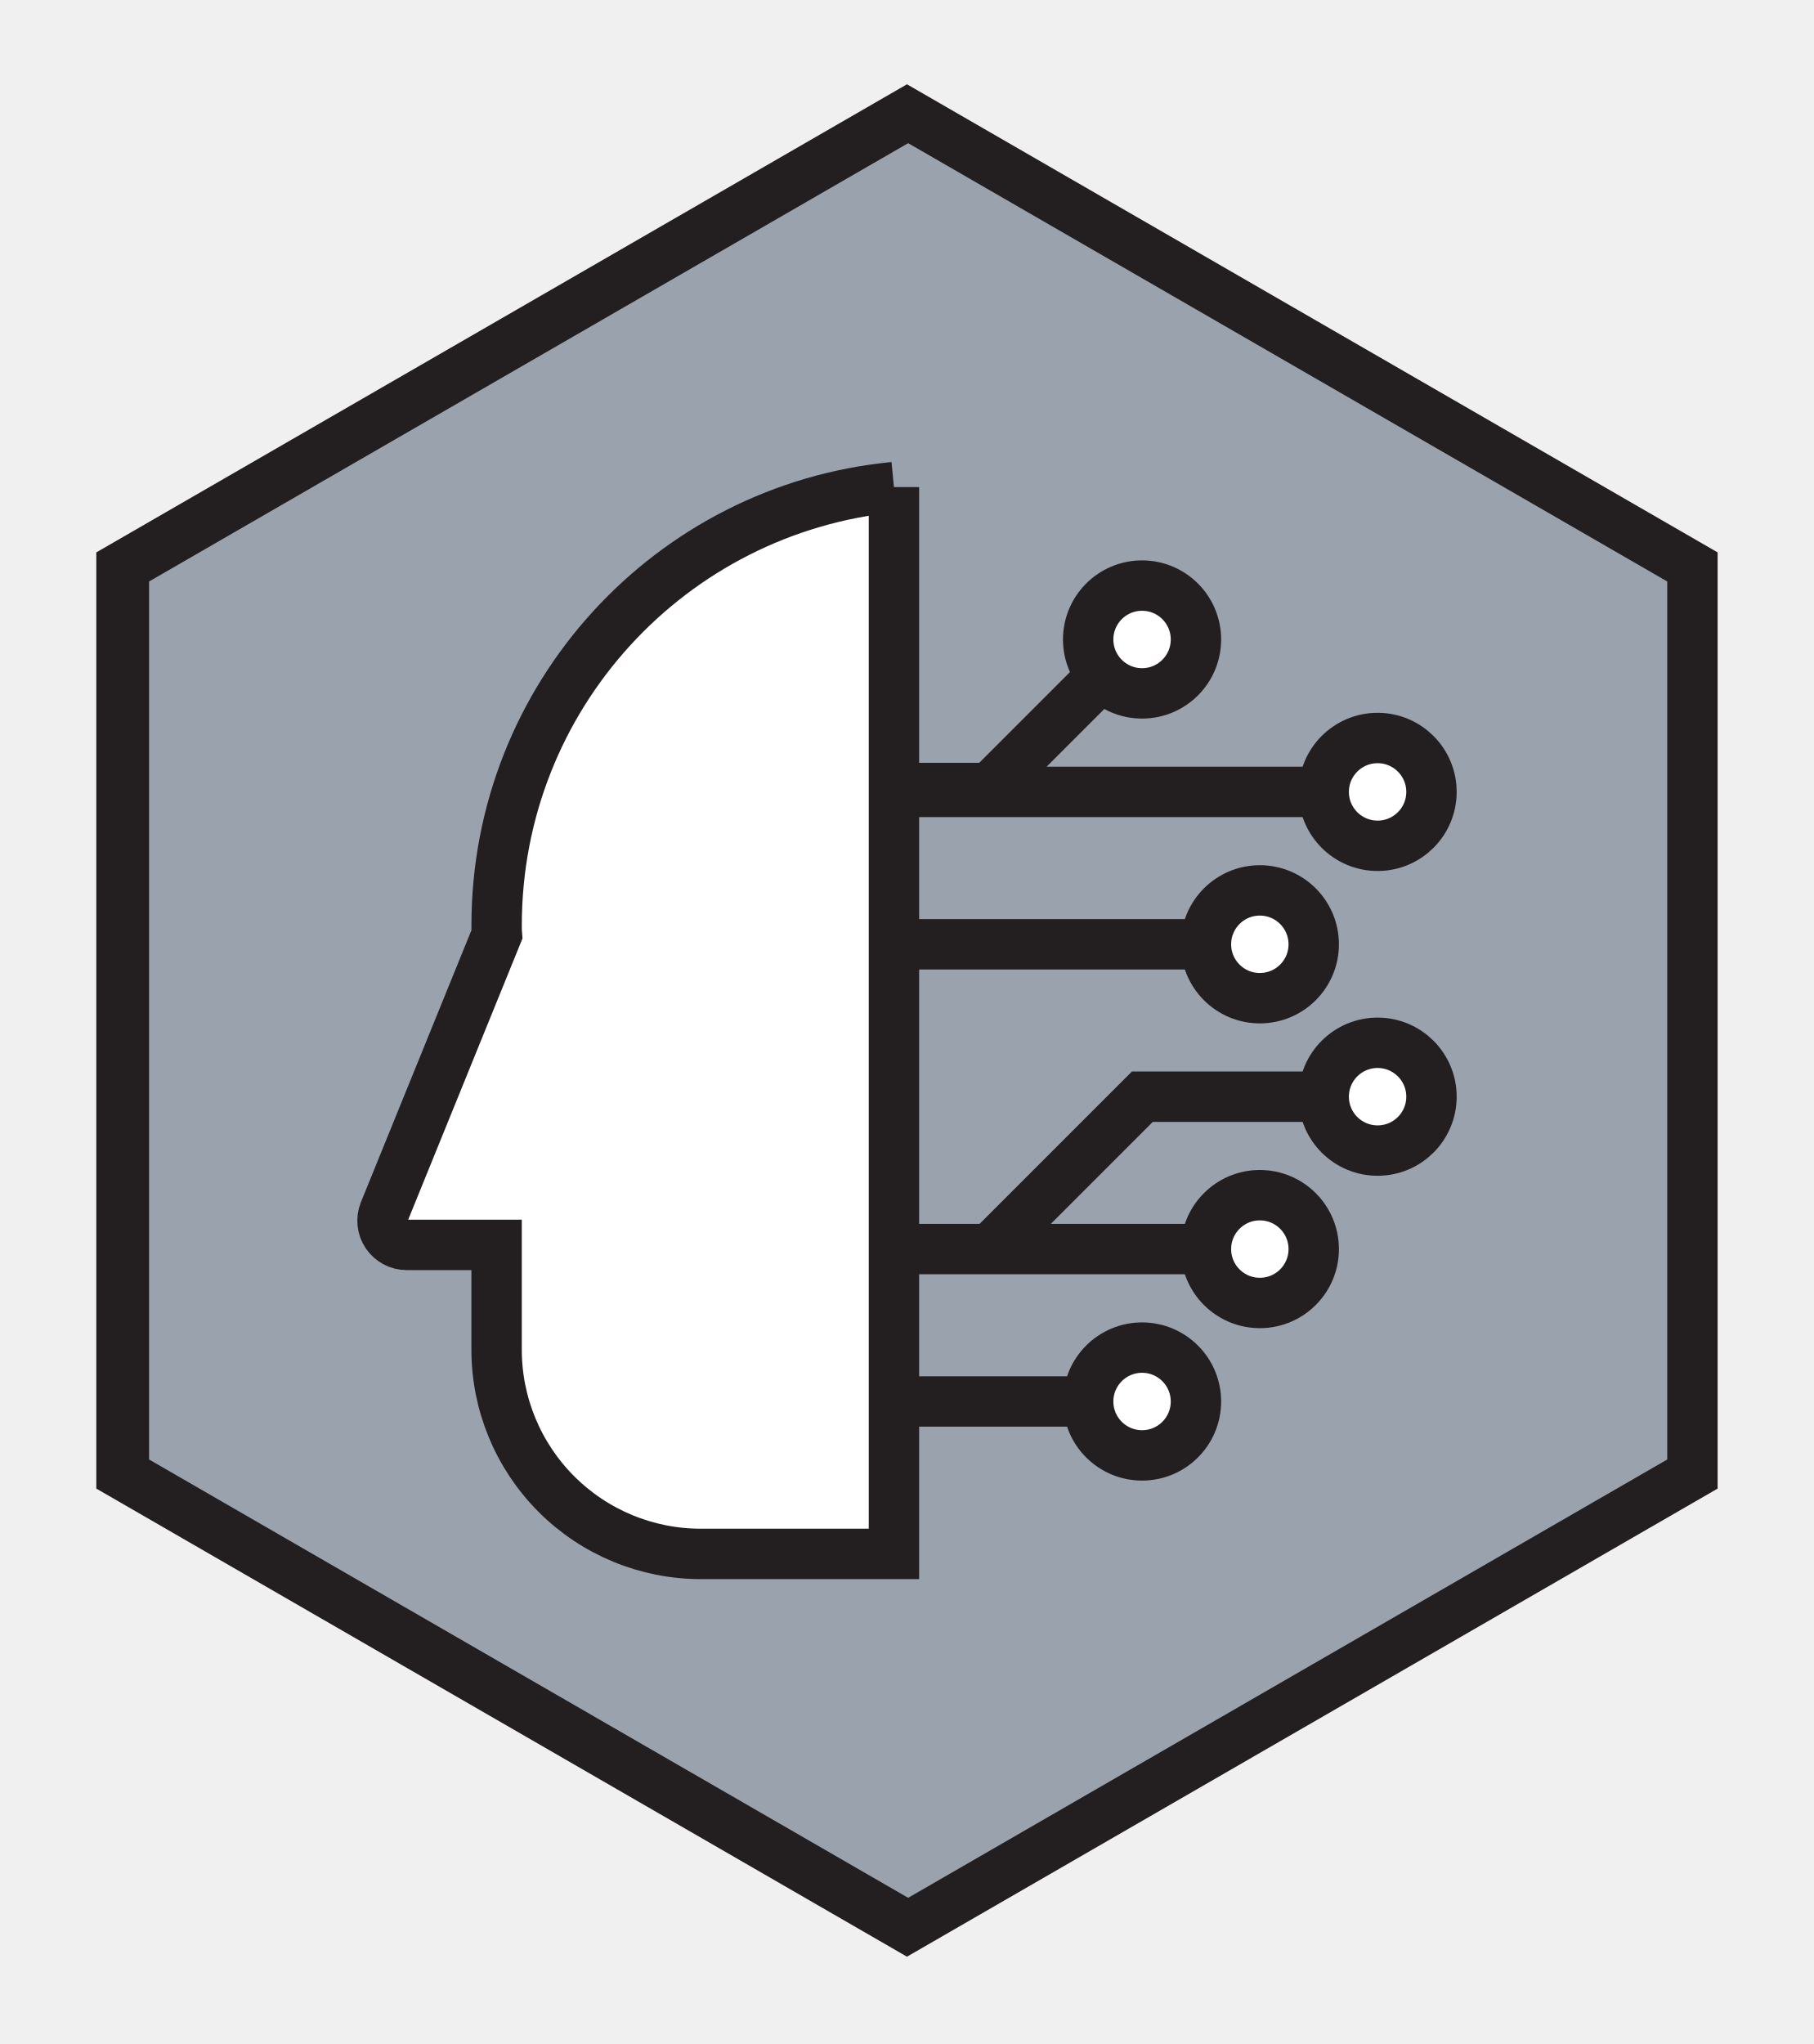
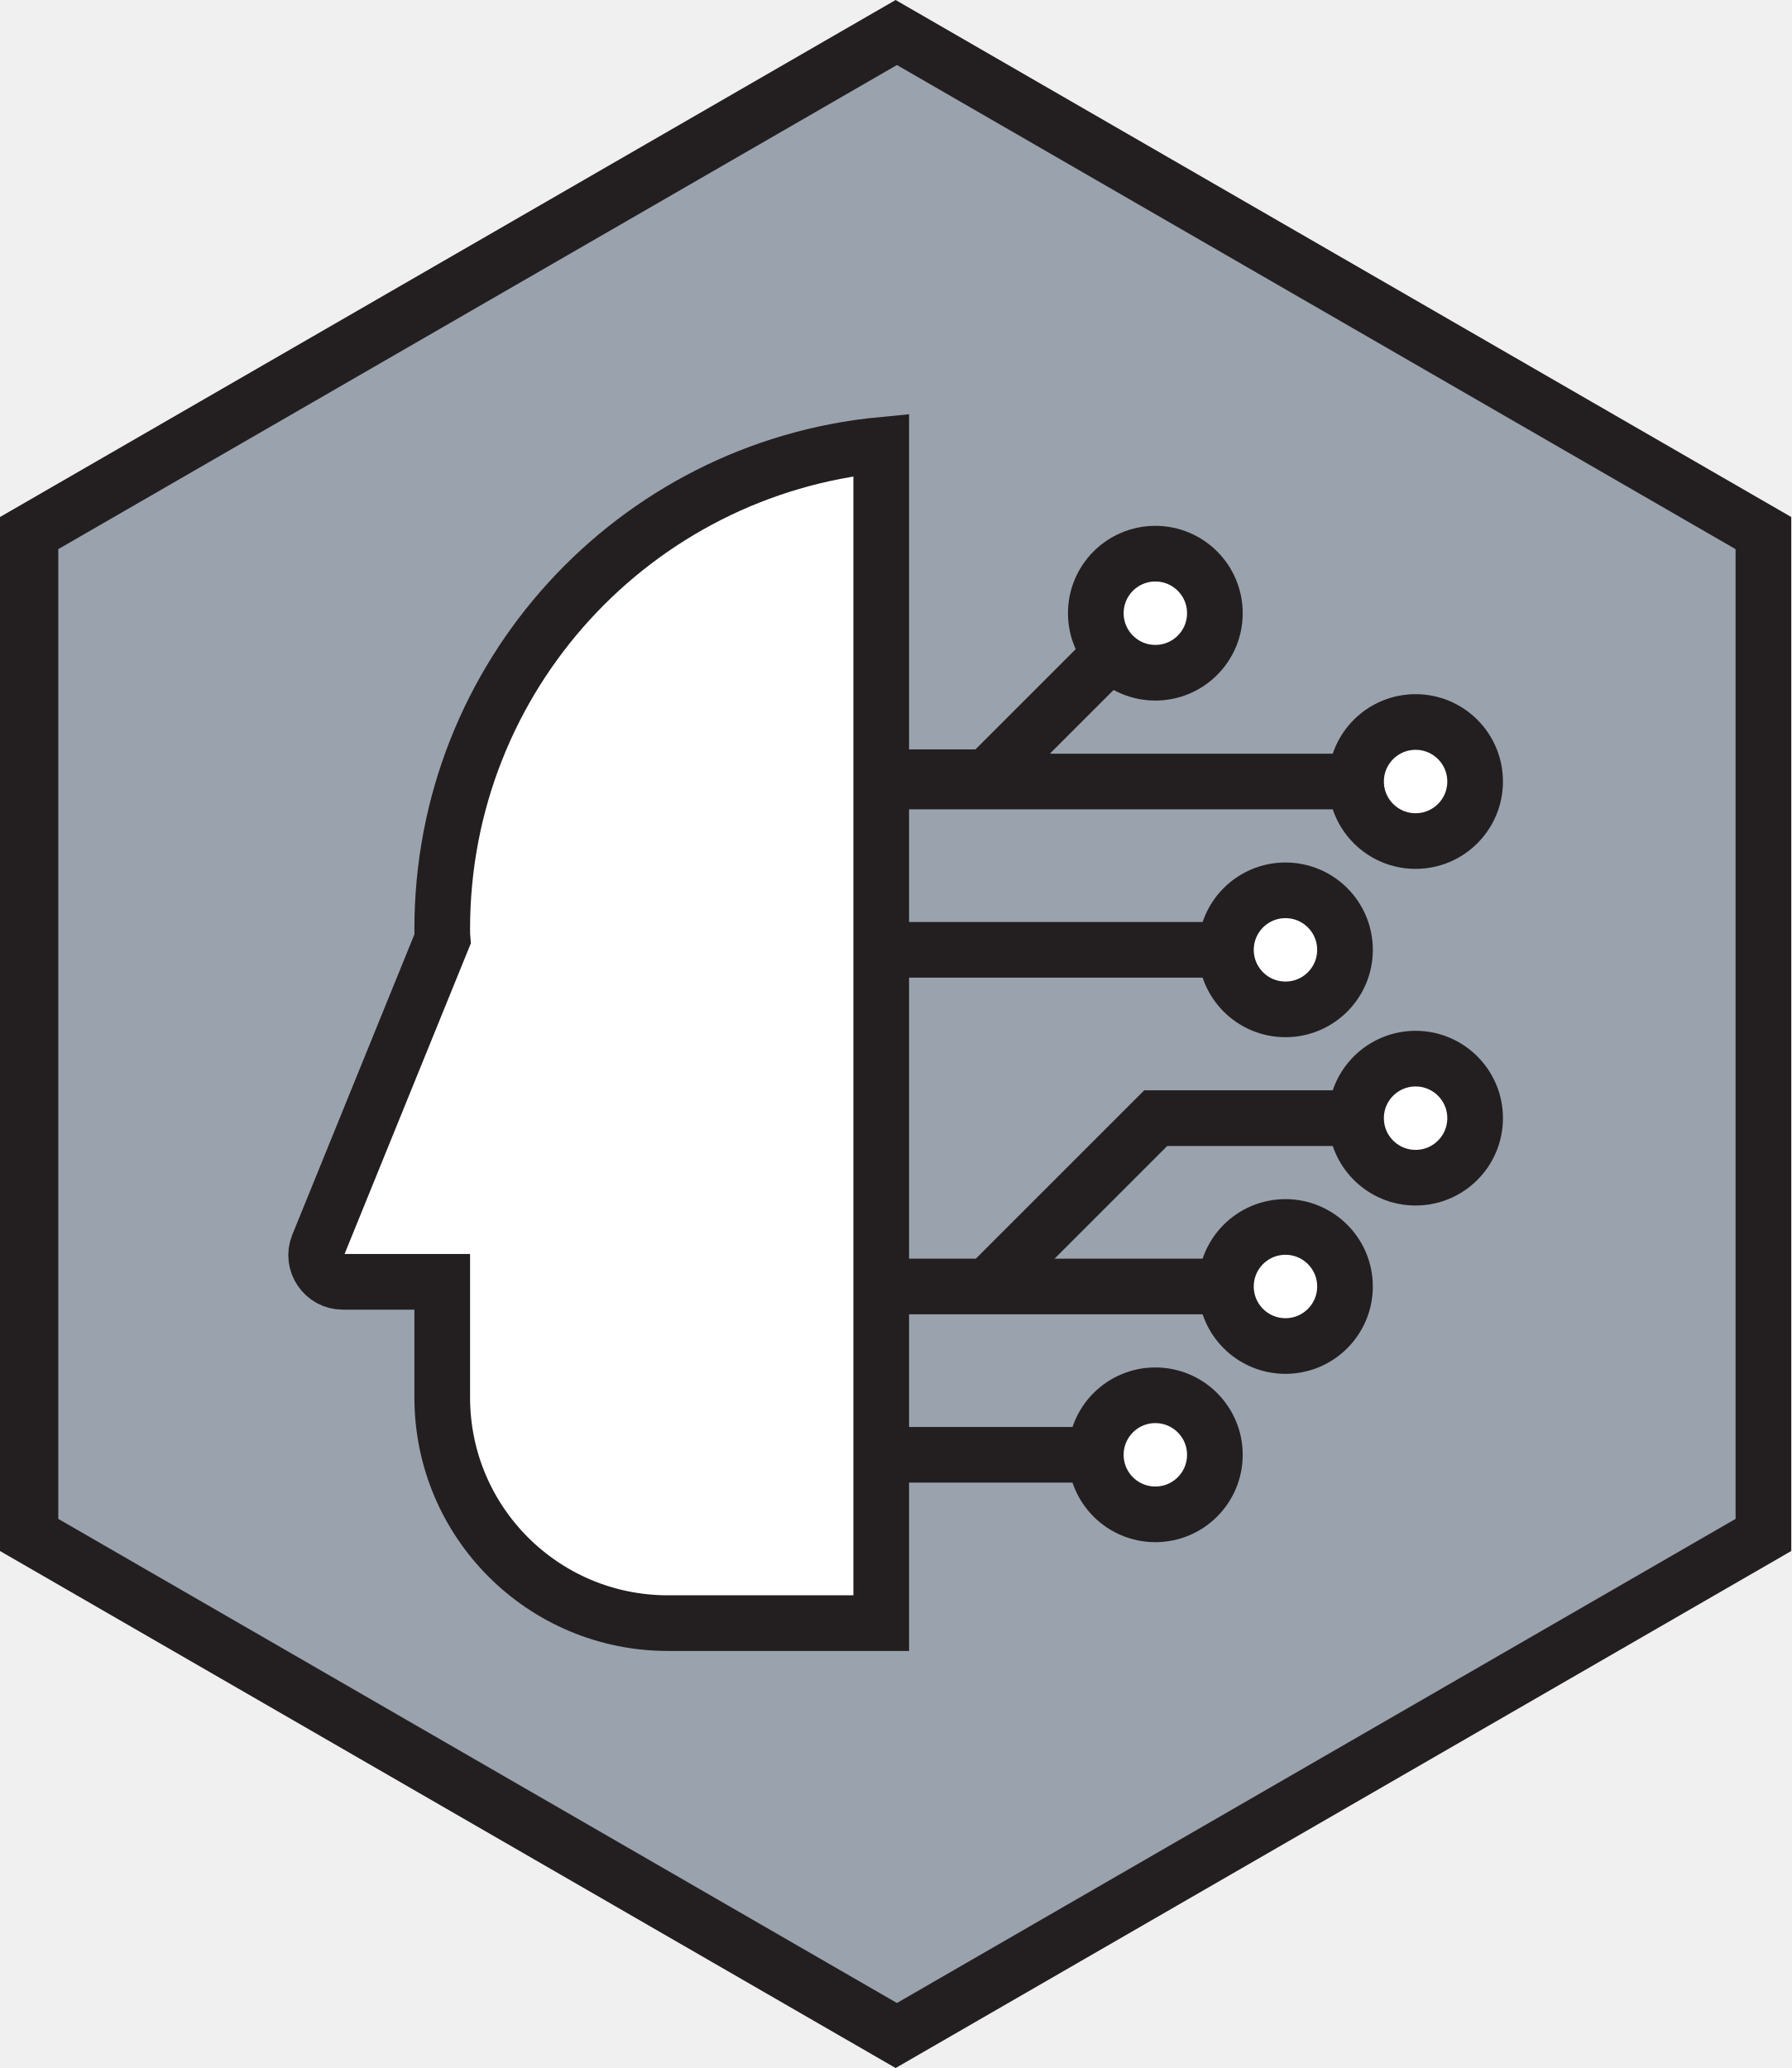
- <svg xmlns="http://www.w3.org/2000/svg" viewBox="0 0 300 338" fill-rule="evenodd" clip-rule="evenodd" stroke-miterlimit="10">
-   <g transform="scale(4.16667)">
-     <path fill="none" d="M0 0h72v81H0z" />
-     <clipPath id="prefix__a">
-       <path d="M0 0h72v81H0z" />
+ <svg xmlns="http://www.w3.org/2000/svg" fill-rule="evenodd" stroke-miterlimit="10" clip-rule="evenodd" viewBox="0 0 64.354 74.309" xml:space="preserve">
+   <path fill="#9aa3ad" fill-rule="nonzero" d="M1 19.155v36l31.177 18 31.177-18v-36l-31.177-18Z" />
+   <g transform="translate(-3.8229 -3.3453)">
+     <clipPath id="a">
+       <path d="M4.823 22.5v36L36 76.5l31.177-18v-36L36 4.5Z" clip-rule="nonzero" />
    </clipPath>
-     <g clip-path="url(#prefix__a)">
-       <path d="M4.823 22.5v36L36 76.5l31.177-18v-36L36 4.5l-31.177 18z" fill="#9aa3ad" fill-rule="nonzero" />
-       <clipPath id="prefix__b">
-         <path d="M4.823 22.5v36L36 76.5l31.177-18v-36L36 4.5l-31.177 18z" clip-rule="nonzero" />
-       </clipPath>
-       <g clip-path="url(#prefix__b)">
-         <path d="M67.271 58.5v-36l-31.177-18-31.177 18v36l31.177 18 31.177-18z" fill="none" stroke="#231f20" stroke-width="2" />
-         <path d="M35.483 19.331V61.67h-7.66a8.105 8.105 0 01-8.112-8.112v-4.152h-3.573a.96.96 0 01-.89-1.309l4.474-11.008c-.01-.118-.01-.236-.01-.365 0-9.088 6.91-16.534 15.771-17.392z" fill="#fff" fill-rule="nonzero" stroke="#231f20" stroke-width="2" />
-         <path d="M35.483 49.572h14.133M35.483 55.62h8.97M35.483 37.476h14.133M34.605 31.273h4.678l6.048-6.048M35.483 31.428h19.201" fill="none" stroke="#231f20" stroke-width="2" />
-         <path d="M47.47 55.62a2.14 2.14 0 11-4.279 0 2.14 2.14 0 014.279 0" fill="#fff" fill-rule="nonzero" />
-         <circle cx="-2.139" r="2.139" fill="none" stroke="#231f20" stroke-width="2" transform="matrix(0 -1 -1 0 45.331 53.482)" />
-         <path d="M56.82 31.428a2.14 2.14 0 11-4.28-.001 2.14 2.14 0 014.28 0" fill="#fff" fill-rule="nonzero" />
-         <circle cx="-2.139" r="2.139" fill="none" stroke="#231f20" stroke-width="2" transform="matrix(0 -1 -1 0 54.68 29.289)" />
-         <path d="M52.145 37.476a2.14 2.14 0 11-4.28-.001 2.14 2.14 0 014.28 0" fill="#fff" fill-rule="nonzero" />
-         <circle cx="-2.139" r="2.139" fill="none" stroke="#231f20" stroke-width="2" transform="matrix(0 -1 -1 0 50.006 35.337)" />
-         <path d="M52.145 49.572a2.14 2.14 0 11-4.28 0 2.14 2.14 0 014.28 0" fill="#fff" fill-rule="nonzero" />
-         <circle cx="-2.139" r="2.139" fill="none" stroke="#231f20" stroke-width="2" transform="matrix(0 -1 -1 0 50.006 47.433)" />
-         <path d="M39.296 49.572l6.048-6.048H55.77" fill="none" stroke="#231f20" stroke-width="2" />
-         <path d="M47.47 25.38a2.14 2.14 0 11-4.279-.001 2.14 2.14 0 014.279 0" fill="#fff" fill-rule="nonzero" />
-         <circle cx="-2.139" r="2.139" fill="none" stroke="#231f20" stroke-width="2" transform="matrix(0 -1 -1 0 45.331 23.24)" />
-         <path d="M56.82 43.524a2.14 2.14 0 11-4.28 0 2.14 2.14 0 014.28 0" fill="#fff" fill-rule="nonzero" />
-         <circle cx="-2.139" r="2.139" fill="none" stroke="#231f20" stroke-width="2" transform="matrix(0 -1 -1 0 54.68 41.385)" />
-       </g>
-       <g>
-         <path d="M67.177 58.5v-36L36 4.5l-31.177 18v36L36 76.5l31.177-18z" fill="none" stroke="#231f20" stroke-width="2" />
-       </g>
+     <g clip-path="url(#a)">
+       <path fill="none" stroke="#231f20" stroke-width="2" d="M67.271 58.5v-36l-31.177-18-31.177 18v36l31.177 18z" />
+       <path fill="#fff" fill-rule="nonzero" stroke="#231f20" stroke-width="2" d="M35.483 19.331v42.338h-7.661c-4.485 0-8.111-3.627-8.111-8.112v-4.152h-3.573c-.676 0-1.137-.687-.89-1.309l4.474-11.008c-.011-.118-.011-.236-.011-.365 0-9.088 6.91-16.534 15.772-17.392z" />
+       <path fill="none" stroke="#231f20" stroke-width="2" d="M35.483 49.572h14.133m-14.133 6.048h8.97m-8.97-18.145h14.133m-15.011-6.203h4.678l6.048-6.048m-9.848 6.203h19.201" />
+       <path fill="#fff" fill-rule="nonzero" d="M47.47 55.621c0 1.181-.958 2.139-2.139 2.139-1.181 0-2.139-.958-2.139-2.139 0-1.181.958-2.139 2.139-2.139 1.181 0 2.139.958 2.139 2.139" />
+       <circle cx="-2.139" r="2.139" fill="none" stroke="#231f20" stroke-width="2" transform="matrix(0 -1 -1 0 45.331 53.4816)" />
+       <path fill="#fff" fill-rule="nonzero" d="M56.82 31.428c0 1.181-.958 2.139-2.139 2.139-1.181 0-2.139-.958-2.139-2.139 0-1.181.958-2.139 2.139-2.139 1.181 0 2.139.958 2.139 2.139" />
+       <circle cx="-2.139" r="2.139" fill="none" stroke="#231f20" stroke-width="2" transform="matrix(0 -1 -1 0 54.6806 29.2886)" />
+       <path fill="#fff" fill-rule="nonzero" d="M52.145 37.476c0 1.181-.958 2.139-2.139 2.139-1.181 0-2.139-.958-2.139-2.139 0-1.181.958-2.139 2.139-2.139 1.181 0 2.139.958 2.139 2.139" />
+       <circle cx="-2.139" r="2.139" fill="none" stroke="#231f20" stroke-width="2" transform="matrix(0 -1 -1 0 50.0058 35.3369)" />
+       <path fill="#fff" fill-rule="nonzero" d="M52.145 49.572c0 1.181-.958 2.139-2.139 2.139-1.181 0-2.139-.958-2.139-2.139 0-1.181.958-2.139 2.139-2.139 1.181 0 2.139.958 2.139 2.139" />
+       <circle cx="-2.139" r="2.139" fill="none" stroke="#231f20" stroke-width="2" transform="matrix(0 -1 -1 0 50.0058 47.4334)" />
+       <path fill="none" stroke="#231f20" stroke-width="2" d="m39.296 49.572 6.048-6.048h10.426" />
+       <path fill="#fff" fill-rule="nonzero" d="M47.47 25.379c0 1.181-.958 2.139-2.139 2.139-1.181 0-2.139-.958-2.139-2.139 0-1.181.958-2.139 2.139-2.139 1.181 0 2.139.958 2.139 2.139" />
+       <circle cx="-2.139" r="2.139" fill="none" stroke="#231f20" stroke-width="2" transform="matrix(0 -1 -1 0 45.331 23.2404)" />
+       <path fill="#fff" fill-rule="nonzero" d="M56.82 43.524c0 1.181-.958 2.139-2.139 2.139-1.181 0-2.139-.958-2.139-2.139 0-1.181.958-2.139 2.139-2.139 1.181 0 2.139.958 2.139 2.139" />
+       <circle cx="-2.139" r="2.139" fill="none" stroke="#231f20" stroke-width="2" transform="matrix(0 -1 -1 0 54.6806 41.3851)" />
    </g>
  </g>
+   <path fill="none" stroke="#231f20" stroke-width="2" d="M63.354 55.155v-36l-31.177-18-31.177 18v36l31.177 18z" />
</svg>
